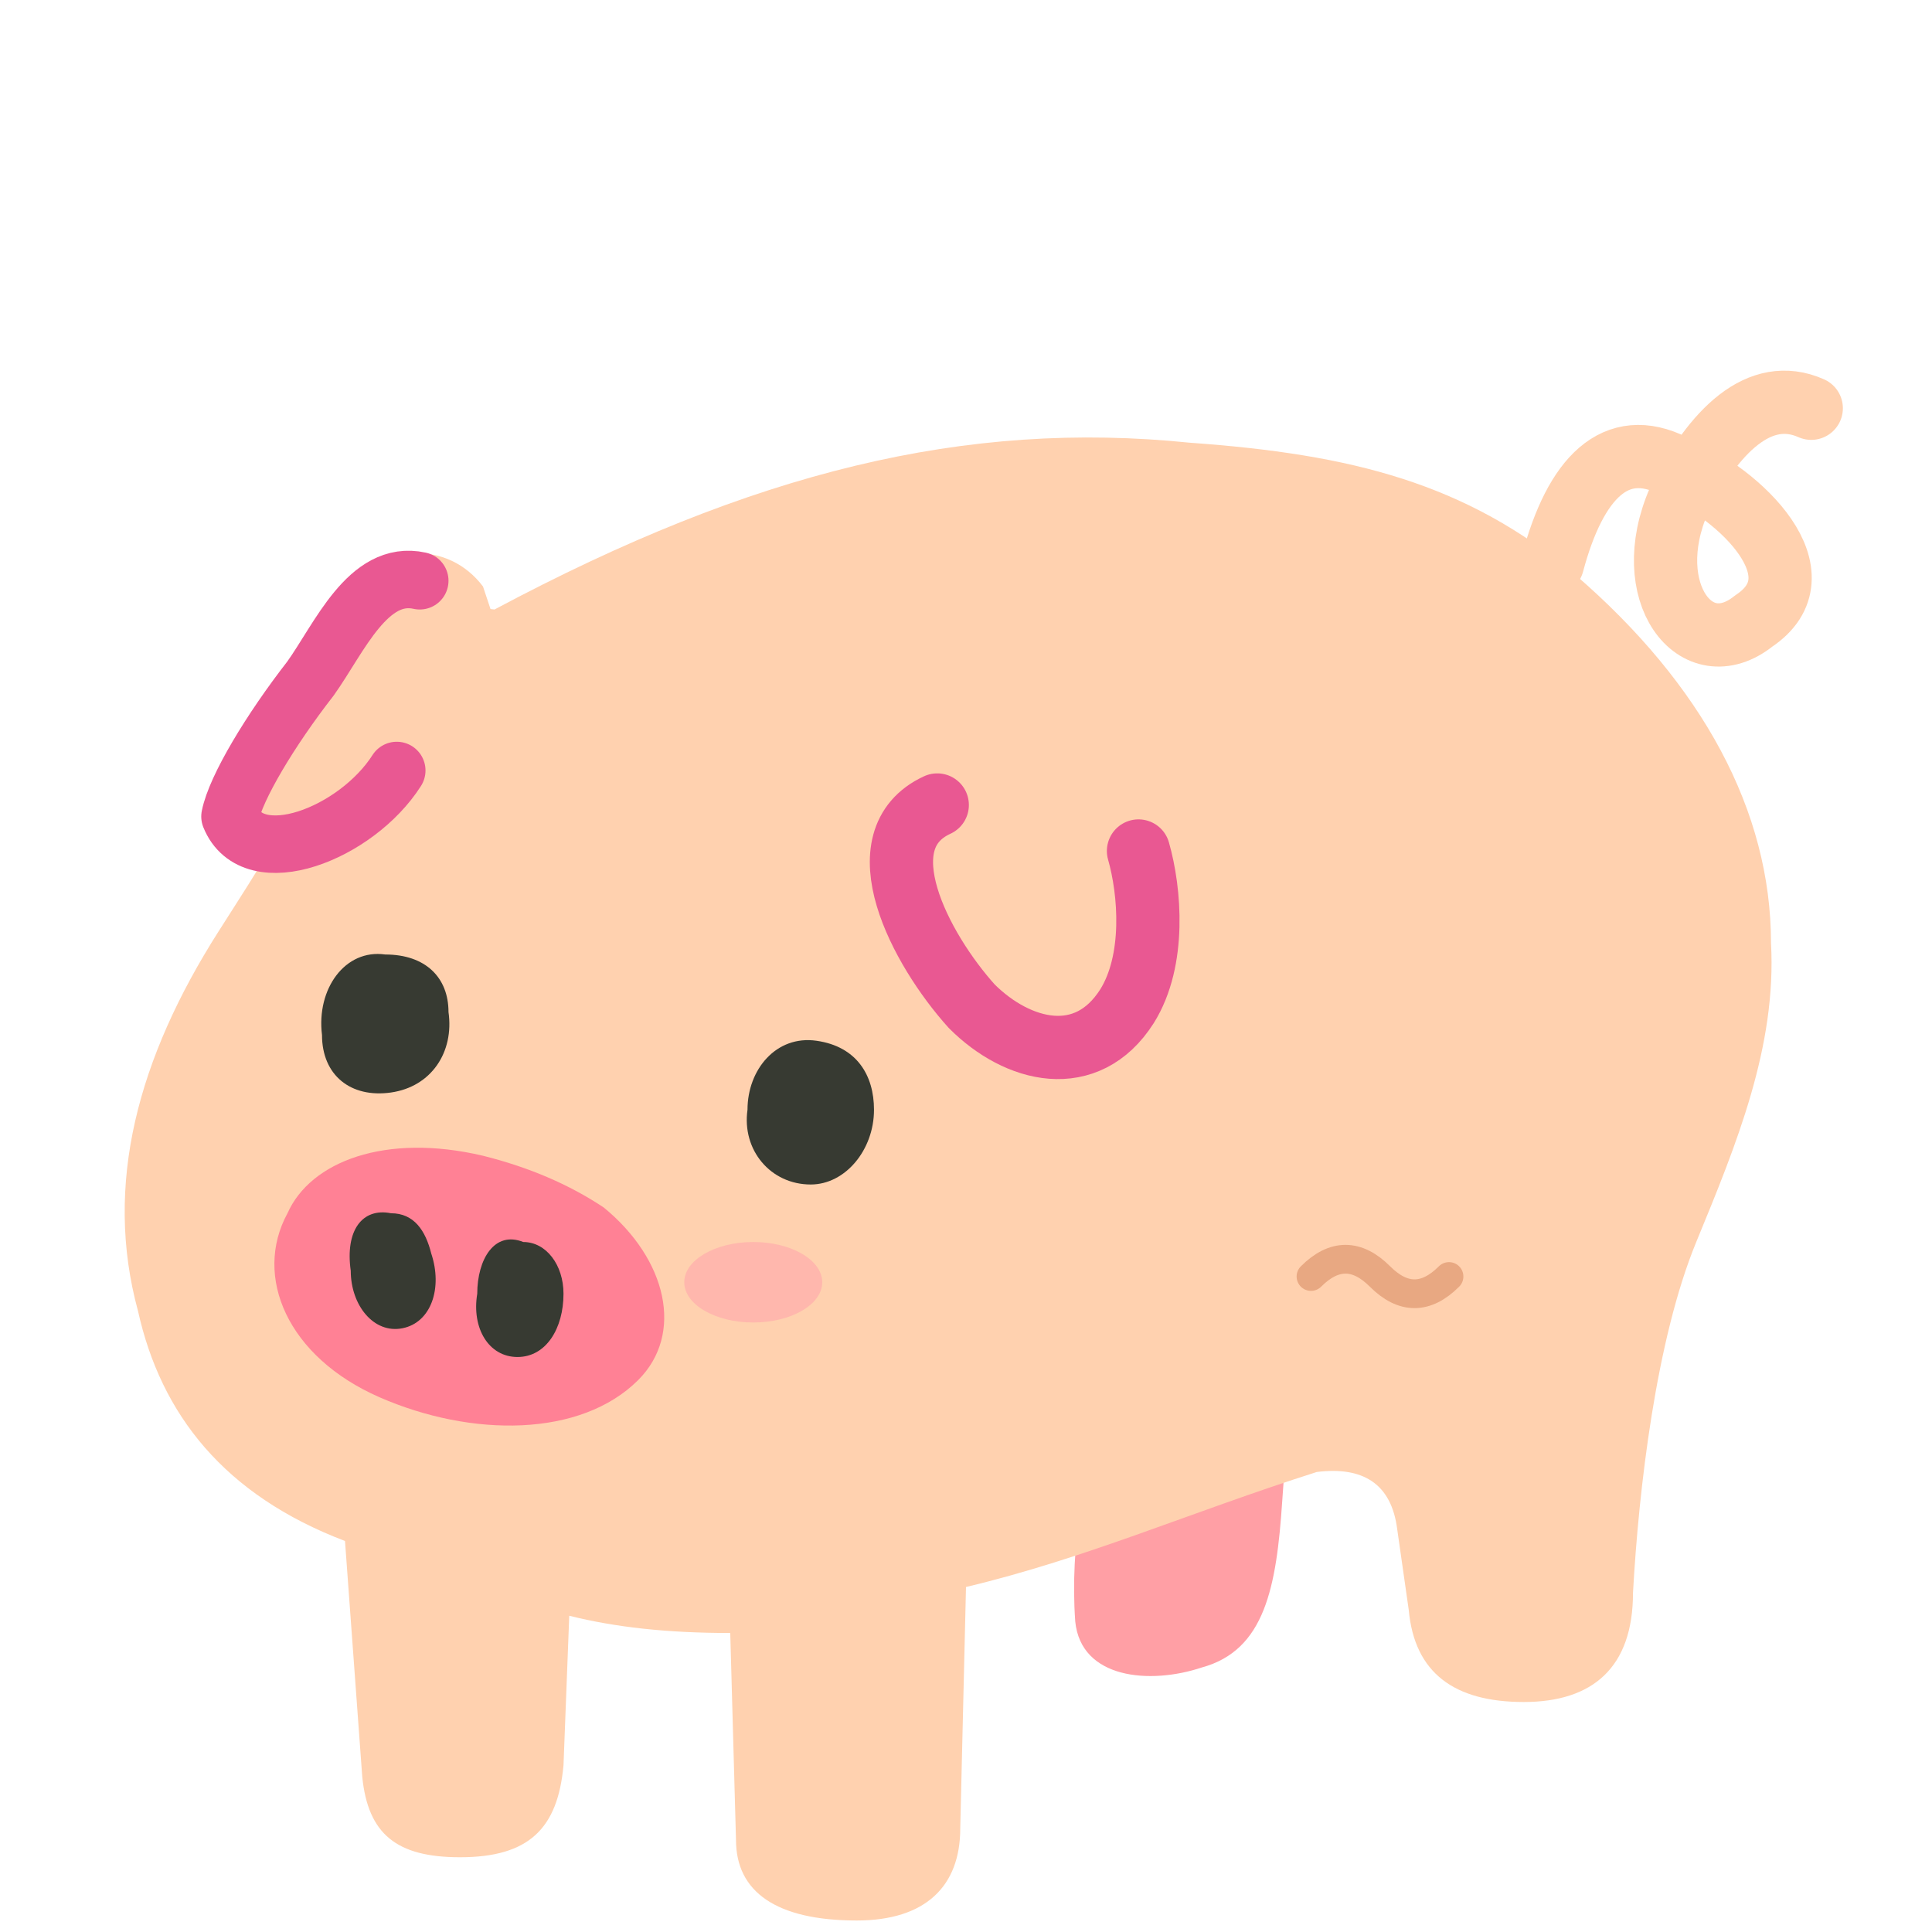
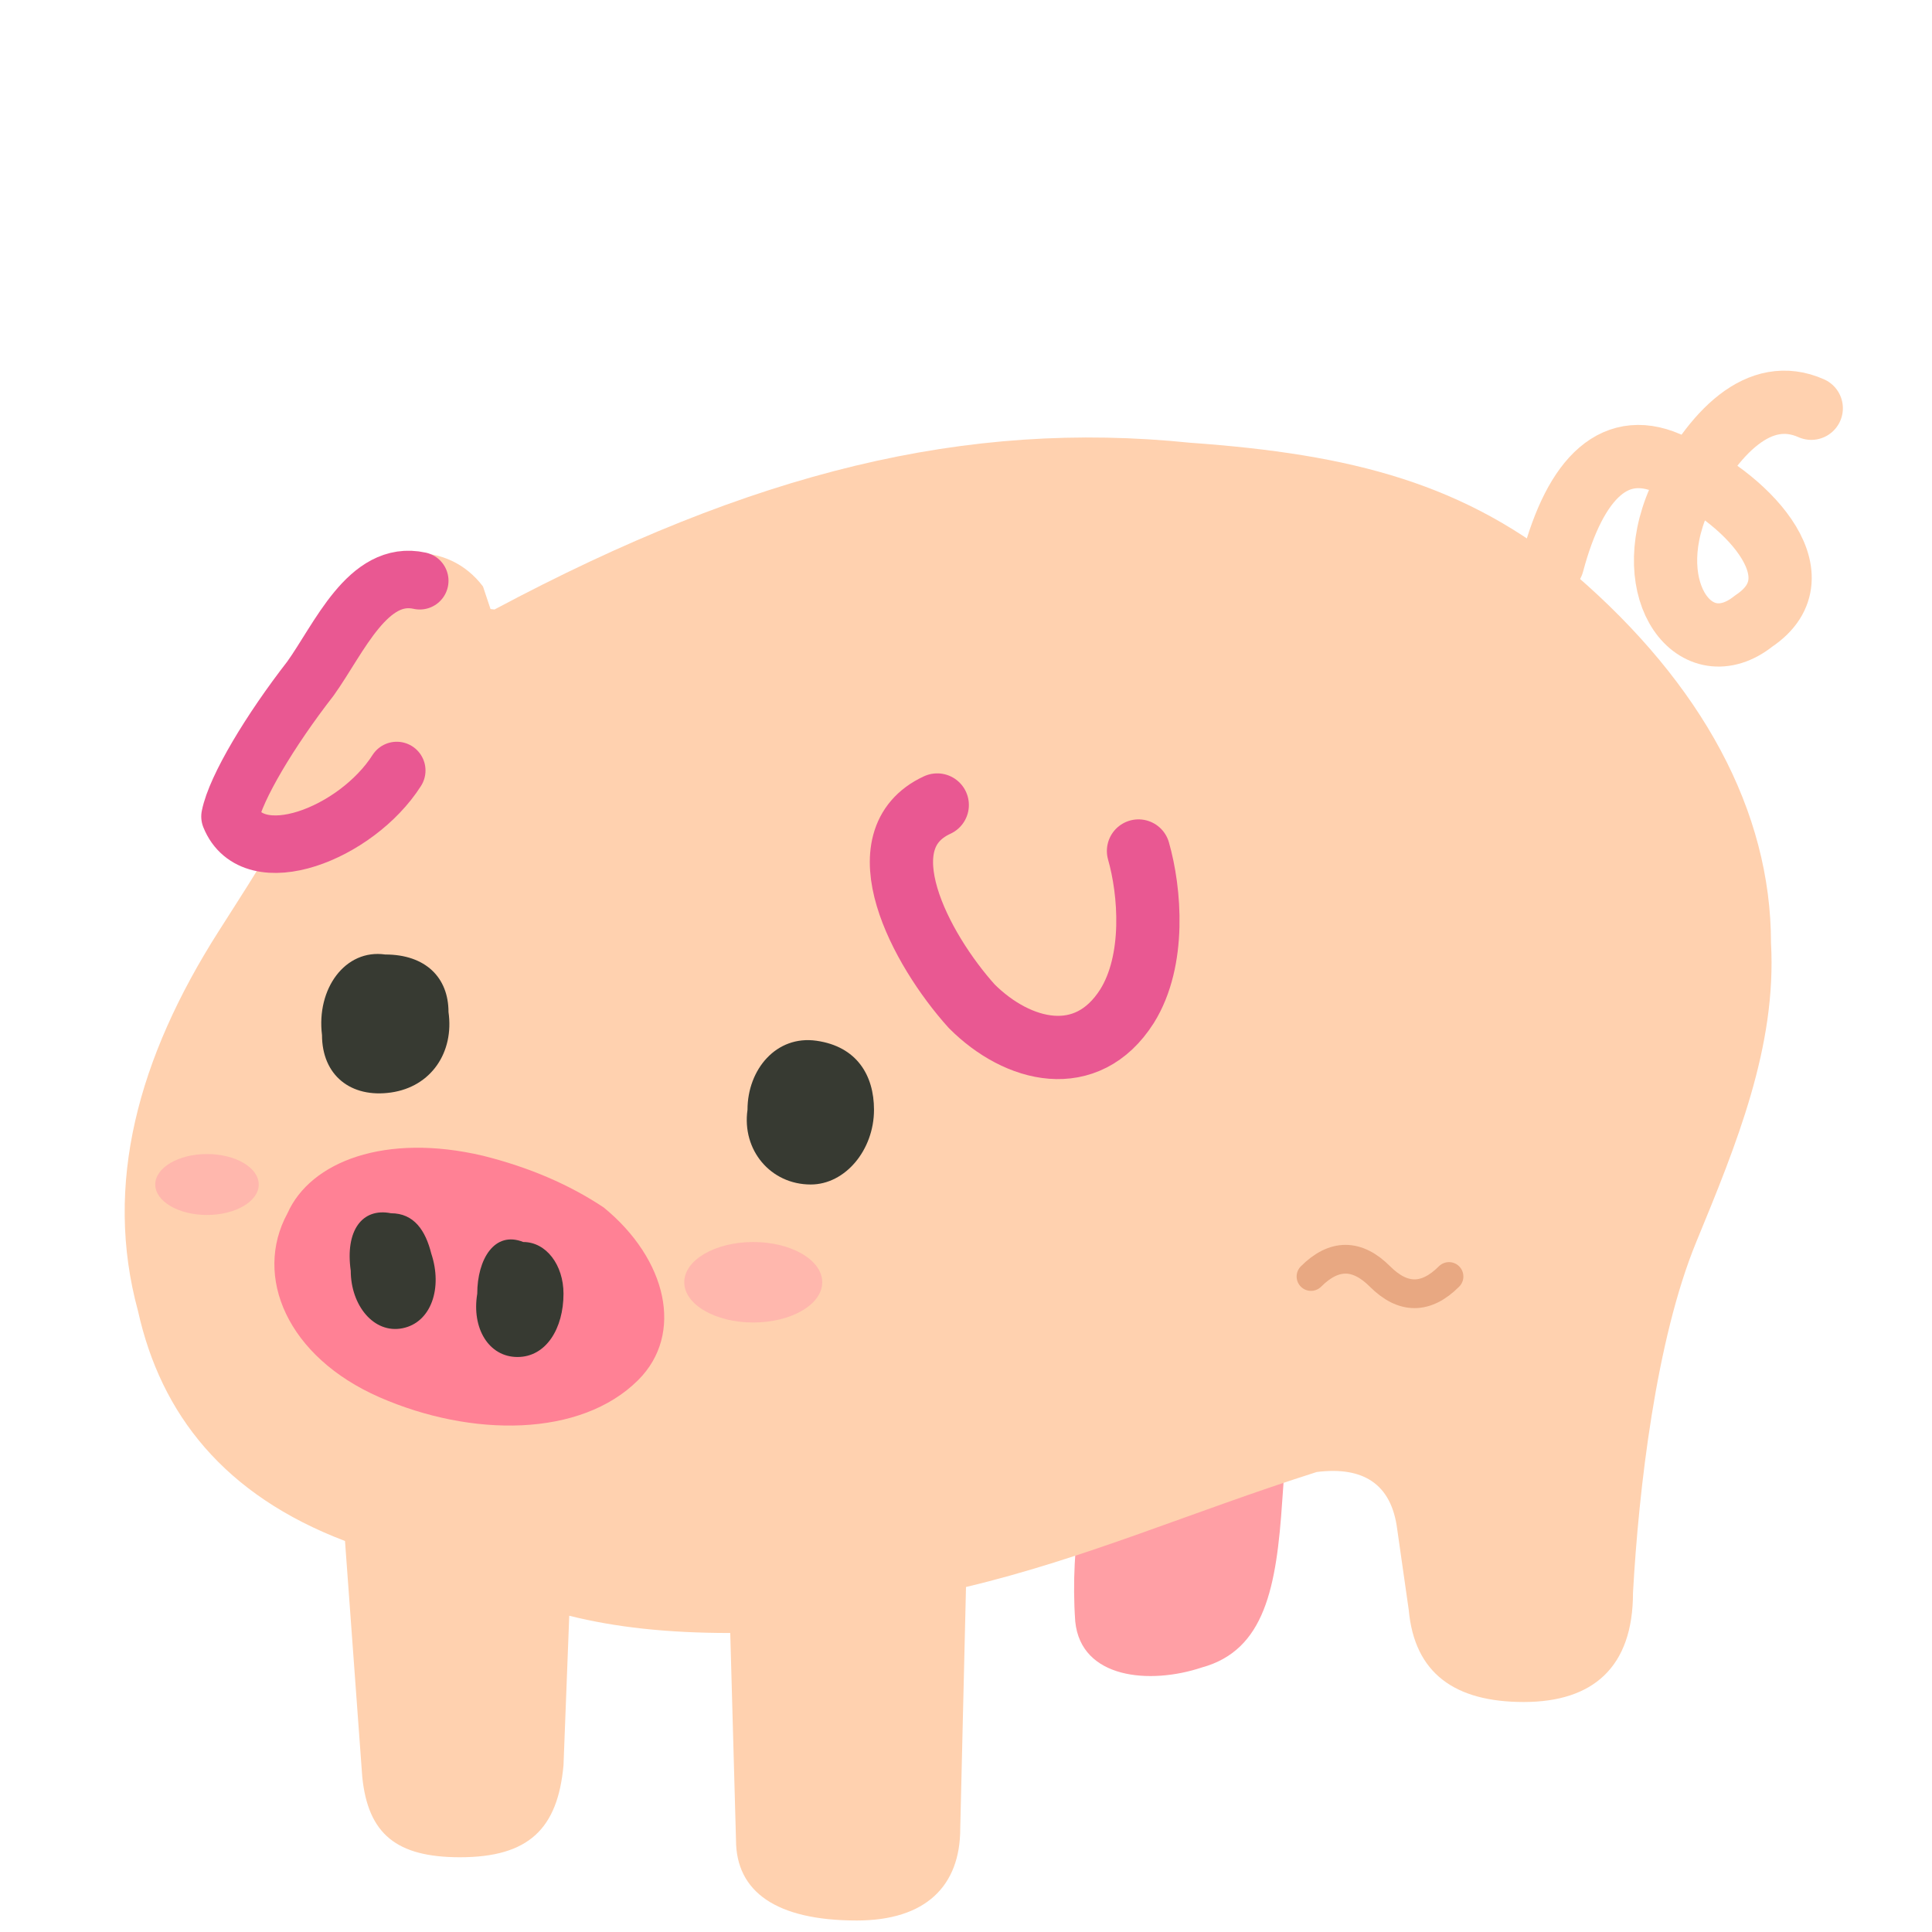
<svg xmlns="http://www.w3.org/2000/svg" viewBox="24 -36 336 336" width="128" height="128" role="img" aria-label="饿了 · 一级">
  <style>
    .eye{animation:blink 4.2s infinite;transform-box:fill-box;transform-origin:50% 50%}
    .tail{animation:wag 1.4s ease-in-out infinite;transform-origin:296px 64px}
    .ear2{animation:flick 5.2s ease-in-out infinite;transform-origin:205px 108px}
    @keyframes blink{0%,90%,100%{transform:scaleY(1)}93%{transform:scaleY(.1)}}
    @keyframes wag{50%{transform:rotate(14deg)}}
    @keyframes flick{0%,80%,100%{transform:rotate(0)}85%{transform:rotate(-12deg)}90%{transform:rotate(4deg)}}
    .look{animation:scan 3.2s ease-in-out infinite;transform-origin:190px 298px}
    .growl{animation:growl 1.6s ease-in-out infinite}
    @keyframes scan{0%,100%{transform:rotate(0)}30%{transform:rotate(-2.5deg)}65%{transform:rotate(1.5deg)}}
    @keyframes growl{0%,100%{opacity:.35}30%,60%{opacity:1}}
    @media (prefers-reduced-motion:reduce){*{animation:none!important}}
  </style>
  <g class="look">
    <g class="pig" stroke-linecap="round" stroke-linejoin="round">
      <path fill="#FF9FA5" d="M214 210C213 221 210 232 211 246C212 256 224 257 233 254C244 251 246 240 247 225L248 211Z" />
      <path class="tail" d="M294 62C298 47 305 40 315 45C327 50 341 64 329 72C319 80 309 67 316 51C322 39 330 31 339 35" fill="none" stroke="#FFD1AF" stroke-width="11" />
      <path fill="#FFD1AF" d="M110 70C155 46 192 37 231 41C259 43 279 48 298 64C320 83 332 105 332 128C333 146 326 163 319 180C312 197 309 223 308 241C308 254 301 260 289 260C277 260 270 255 269 244L267 230C266 222 261 219 253 220C231 227 213 235 192 240L191 282C191 292 185 298 173 298C159 298 152 293 152 284L151 248C140 248 131 247 123 245L122 271C121 282 116 287 104 287C93 287 88 283 87 273L84 232C63 224 52 210 48 192C42 170 48 148 62 126C69 115 75 106 80 94C87 79 96 68 110 70Z" />
      <path fill="#FFD1AF" d="M63 107C64 97 75 81 84 68C90 58 102 58 108 66L115 87L90 113Z" />
      <path class="ear1" d="M97 65C88 63 83 75 78 82C71 91 65 101 64 106C68 116 86 109 93 98" fill="none" stroke="#E95892" stroke-width="10" />
      <path class="ear2" d="M187 104C174 110 184 129 193 139C201 147 213 150 220 139C225 131 224 119 222 112" fill="none" stroke="#E95892" stroke-width="11" />
      <path class="eye" fill="#373A32" d="M91 130C84 129 79 136 80 144C80 151 85 155 92 154C99 153 103 147 102 140C102 134 98 130 91 130Z" />
      <path class="eye" fill="#373A32" d="M166 145C159 144 154 150 154 157C153 164 158 170 165 170C171 170 176 164 176 157C176 151 173 146 166 145Z" />
      <g class="snout">
        <path fill="#FF8195" d="M108 165C91 161 78 166 74 175C68 186 74 200 90 207C106 214 125 214 135 204C143 196 140 183 129 174C123 170 116 167 108 165Z" />
        <path fill="#373A32" d="M92 175C87 174 84 178 85 185C85 191 89 196 94 195C99 194 101 188 99 182C98 178 96 175 92 175Z" />
        <path fill="#373A32" d="M115 180C110 178 107 183 107 189C106 195 109 200 114 200C119 200 122 195 122 189C122 184 119 180 115 180Z" />
      </g>
      <ellipse class="blush" cx="155" cy="187" rx="12" ry="7" fill="#FFAFAC" opacity=".75" />
+       <ellipse class="blush" cx="60" cy="170" rx="9" ry="5.3" fill="#FFAFAC" opacity=".75" />
    </g>
  </g>
  <path class="growl" d="M252 186q6-6 12 0t12 0" fill="none" stroke="#E8A882" stroke-width="5" stroke-linecap="round" />
</svg>
